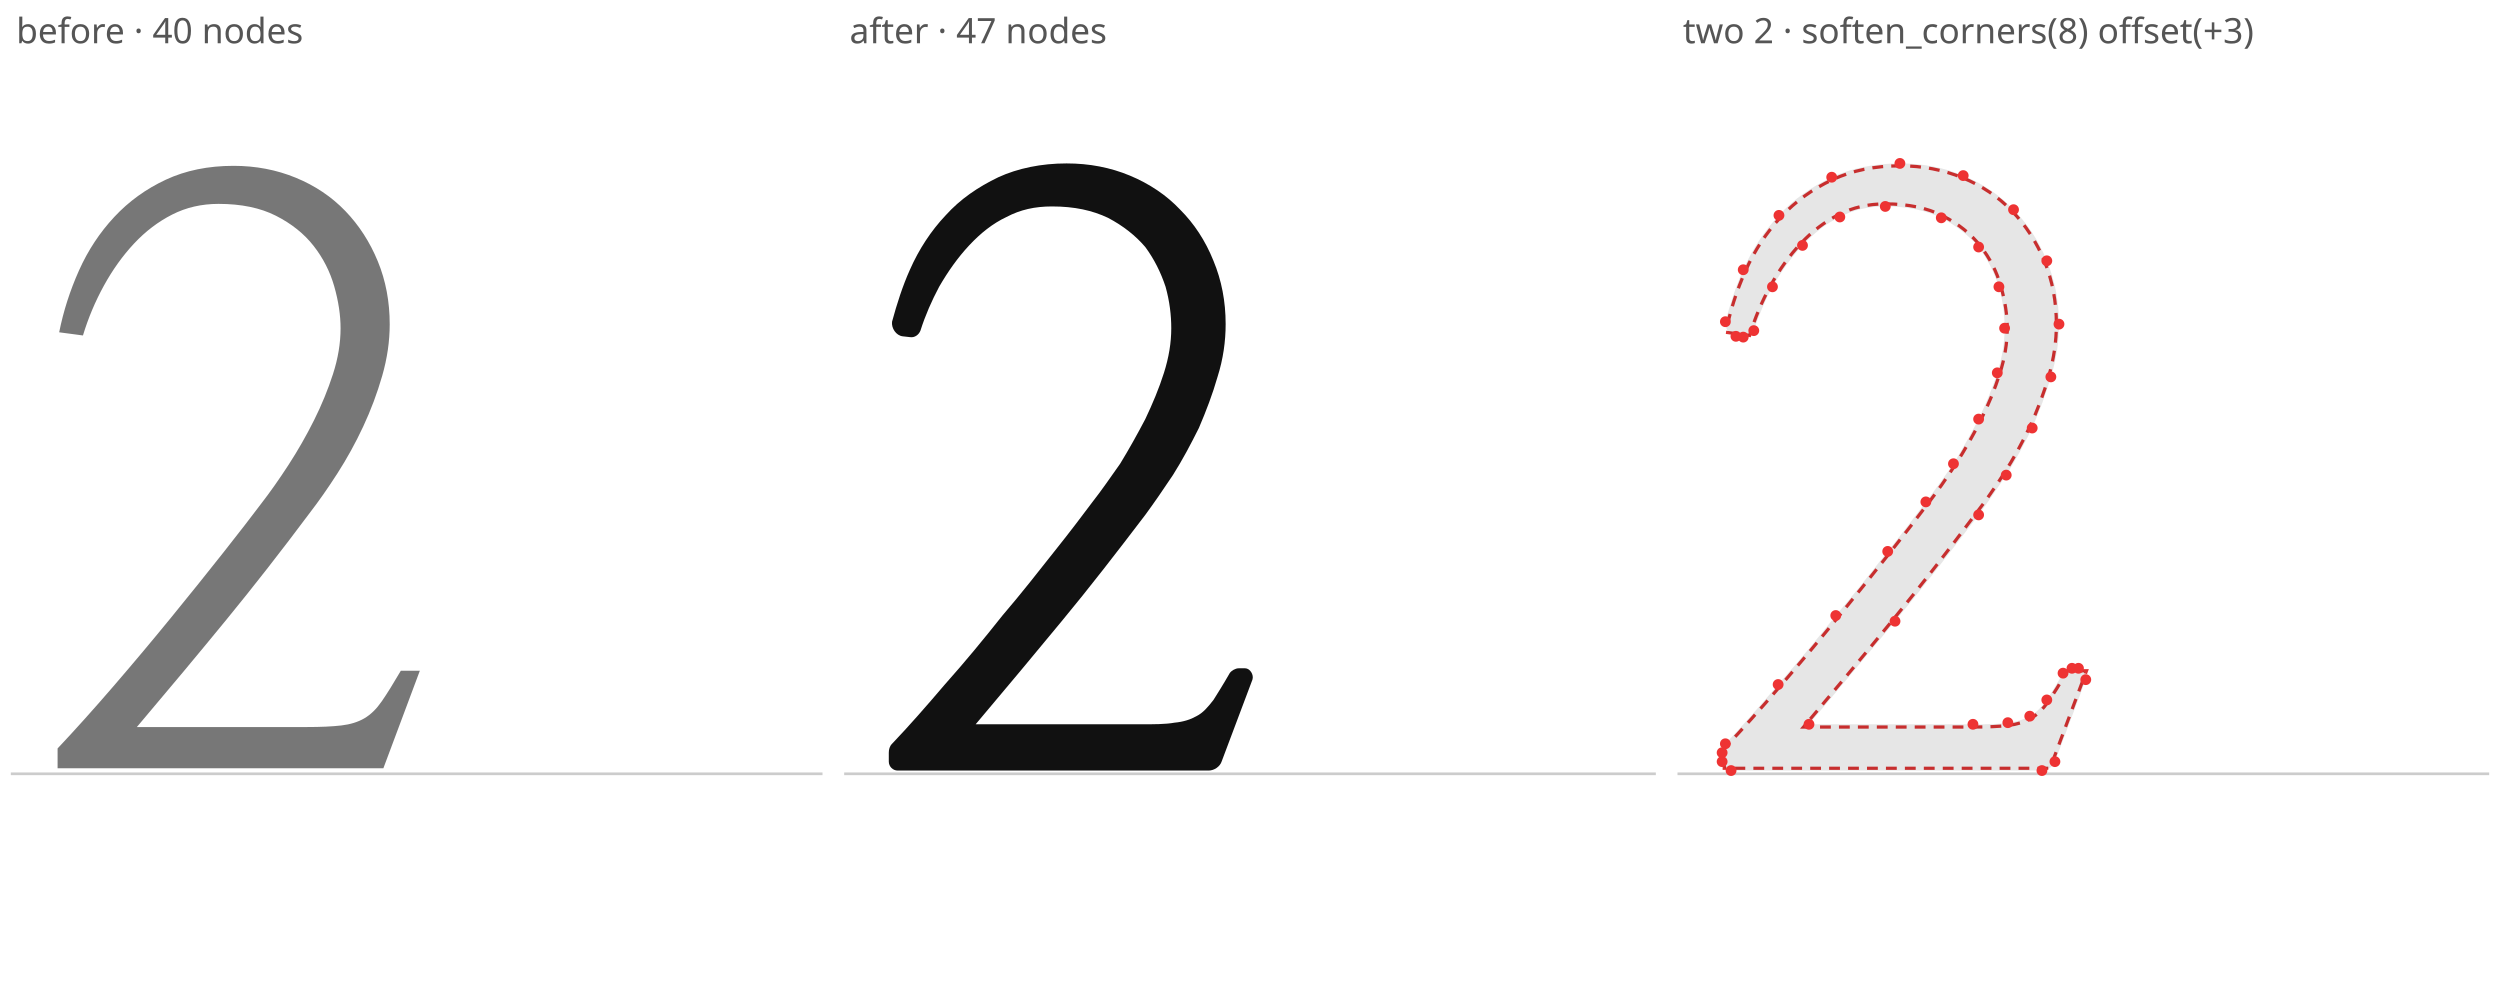
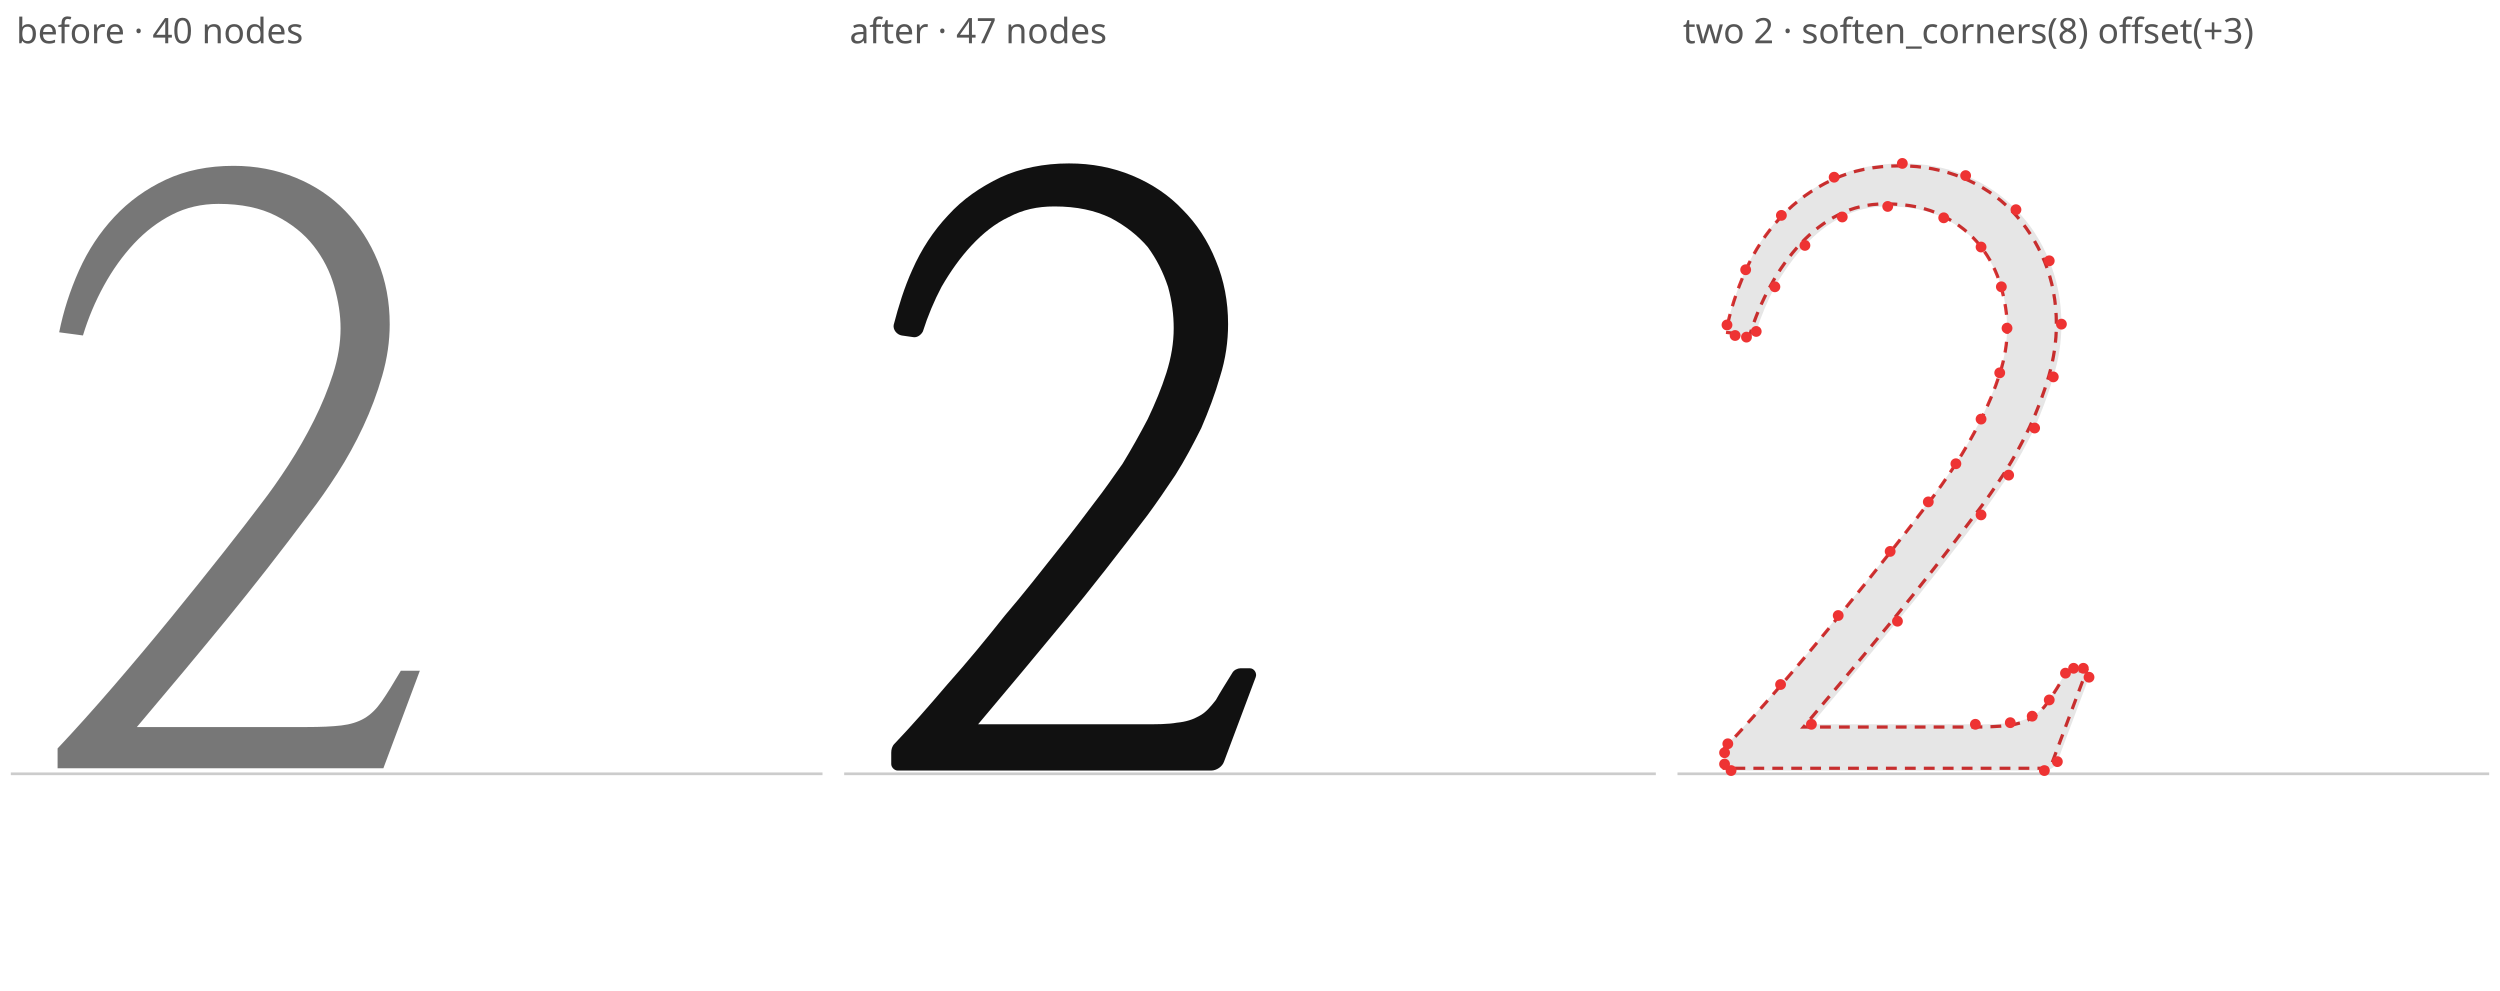
<svg xmlns="http://www.w3.org/2000/svg" width="924" height="366" viewBox="0 0 924 366" style="background:#fff">
  <g transform="translate(4,286.0)">
    <g transform="scale(0.3,-0.3)">
      <line x1="0" y1="0" x2="1000" y2="0" stroke="#ccc" stroke-width="3.333" />
      <path d="M126.465 107.91C102.051 79.59 79.102 54.036 57.617 31.25V6.836H458.984L503.906 126.953H480.469C471.354 111.328 463.542 98.796 457.031 89.355C450.521 79.915 443.359 72.917 435.547 68.359C427.734 63.802 418.294 60.872 407.227 59.57C396.159 58.268 381.836 57.617 364.258 57.617H155.273C194.987 104.492 231.771 148.6 265.625 189.941C299.479 231.283 333.659 275.065 368.164 321.289C379.232 335.612 390.625 351.888 402.344 370.117C414.062 388.346 424.642 407.552 434.082 427.734C443.522 447.917 451.335 468.75 457.52 490.234C463.704 511.719 466.797 532.878 466.797 553.711C466.797 581.706 461.914 607.585 452.148 631.348C442.383 655.111 429.036 675.781 412.109 693.359C395.182 710.938 374.837 724.609 351.074 734.375C327.311 744.141 301.758 749.023 274.414 749.023C243.164 749.023 215.332 743.327 190.918 731.934C166.504 720.54 145.345 705.241 127.441 686.035C109.538 666.829 95.052 644.857 83.984 620.117C72.917 595.378 64.779 569.987 59.57 543.945L88.867 540.039C95.378 561.523 104.004 582.031 114.746 601.562C125.488 621.094 137.858 638.346 151.855 653.32C165.853 668.294 181.478 680.176 198.73 688.965C215.983 697.754 235.026 702.148 255.859 702.148C283.854 702.148 307.454 697.266 326.66 687.5C345.866 677.734 361.328 665.365 373.047 650.391C384.766 635.417 393.229 618.815 398.438 600.586C403.646 582.357 406.25 565.104 406.25 548.828C406.25 530.599 403.158 511.882 396.973 492.676C390.788 473.47 382.975 454.427 373.535 435.547C364.095 416.667 353.678 398.438 342.285 380.859C330.892 363.281 319.661 347.331 308.594 333.008C296.875 317.383 281.25 297.201 261.719 272.461C242.188 247.721 220.866 221.191 197.754 192.871C174.642 164.551 150.879 136.23 126.465 107.91Z" fill="#777" stroke="none" />
    </g>
  </g>
  <text x="6" y="16" font-family="sans-serif" font-size="13" fill="#555">before · 40 nodes</text>
  <g transform="translate(312,286.0)">
    <g transform="scale(0.3,-0.3)">
      <line x1="0" y1="0" x2="1000" y2="0" stroke="#ccc" stroke-width="3.333" />
-       <path d="M59.0 37.0C56.0 34.0 55.0 30.0 55.0 26.0V15.0C55.0 9.0 60.0 4.0 66.0 4.0H449.0C456.0 4.0 463.0 9.0 465.0 15.0L503.0 116.0C505.0 122.0 500.0 130.0 494.0 130.0H486.0C482.0 130.0 477.0 127.0 475.0 124.0C467.0 110.0 460.0 99.0 455.0 91.0C448.0 82.0 442.0 75.0 434.0 71.0C427.0 67.0 418.0 64.0 407.0 63.0C396.0 61.0 382.0 61.0 364.0 61.0H162.0C200.0 106.0 235.0 148.0 268.0 188.0C302.0 229.0 336.0 273.0 371.0 319.0C382.0 334.0 393.0 350.0 405.0 368.0C417.0 387.0 427.0 406.0 437.0 426.0C446.0 447.0 454.0 468.0 460.0 489.0C467.0 511.0 470.0 533.0 470.0 554.0C470.0 582.0 465.0 608.0 455.0 632.0C445.0 657.0 431.0 678.0 414.0 695.0C397.0 713.0 376.0 727.0 352.0 737.0C328.0 747.0 302.0 752.0 274.0 752.0C243.0 752.0 214.0 746.0 190.0 735.0C165.0 723.0 143.0 708.0 125.0 688.0C107.0 669.0 92.0 646.0 81.0 621.0C72.0 601.0 65.0 579.0 59.0 557.0C58.0 549.0 64.0 540.0 72.0 539.0L81.0 538.0C87.0 537.0 92.0 541.0 94.0 546.0C100.0 565.0 108.0 583.0 117.0 600.0C128.0 619.0 140.0 636.0 154.0 651.0C168.0 666.0 183.0 678.0 200.0 686.0C217.0 695.0 235.0 699.0 256.0 699.0C284.0 699.0 306.0 694.0 325.0 685.0C344.0 675.0 359.0 663.0 371.0 649.0C382.0 634.0 390.0 618.0 396.0 600.0C401.0 582.0 403.0 565.0 403.0 549.0C403.0 531.0 400.0 513.0 394.0 494.0C388.0 475.0 380.0 456.0 371.0 437.0C361.0 418.0 351.0 400.0 340.0 382.0C328.0 365.0 317.0 349.0 306.0 335.0C294.0 319.0 279.0 299.0 259.0 274.0C240.0 250.0 219.0 223.0 195.0 195.0C172.0 166.0 149.0 138.0 124.0 110.0C101.0 83.0 80.0 59.0 59.0 37.0Z" fill="#111" stroke="none" />
+       <path d="M62.0 37.0C59.0 34.0 58.0 30.0 58.0 26.0V12.0C58.0 8.0 62.0 4.0 66.0 4.0H452.0C459.0 4.0 466.0 9.0 468.0 15.0L507.0 119.0C509.0 124.0 505.0 130.0 500.0 130.0H488.0C485.0 130.0 480.0 128.0 478.0 124.0C470.0 111.0 463.0 100.0 458.0 91.0C451.0 82.0 445.0 75.0 437.0 71.0C430.0 67.0 421.0 64.0 410.0 63.0C399.0 61.0 385.0 61.0 367.0 61.0H165.0C203.0 106.0 238.0 148.0 271.0 188.0C305.0 229.0 339.0 273.0 374.0 319.0C385.0 334.0 396.0 350.0 408.0 368.0C420.0 387.0 430.0 406.0 440.0 426.0C449.0 447.0 457.0 468.0 463.0 489.0C470.0 511.0 473.0 533.0 473.0 554.0C473.0 582.0 468.0 608.0 458.0 632.0C448.0 657.0 434.0 678.0 417.0 695.0C400.0 713.0 379.0 727.0 355.0 737.0C331.0 747.0 305.0 752.0 277.0 752.0C246.0 752.0 217.0 746.0 193.0 735.0C168.0 723.0 146.0 708.0 128.0 688.0C110.0 669.0 95.0 646.0 84.0 621.0C74.0 599.0 67.0 576.0 61.0 553.0C60.0 547.0 65.0 541.0 71.0 540.0L85.0 538.0C90.0 537.0 95.0 541.0 97.0 545.0C103.0 564.0 111.0 583.0 120.0 600.0C131.0 619.0 143.0 636.0 157.0 651.0C171.0 666.0 186.0 678.0 203.0 686.0C220.0 695.0 238.0 699.0 259.0 699.0C287.0 699.0 309.0 694.0 328.0 685.0C347.0 675.0 362.0 663.0 374.0 649.0C385.0 634.0 393.0 618.0 399.0 600.0C404.0 582.0 406.0 565.0 406.0 549.0C406.0 531.0 403.0 513.0 397.0 494.0C391.0 475.0 383.0 456.0 374.0 437.0C364.0 418.0 354.0 400.0 343.0 382.0C331.0 365.0 320.0 349.0 309.0 335.0C297.0 319.0 282.0 299.0 262.0 274.0C243.0 250.0 222.0 223.0 198.0 195.0C175.0 166.0 152.0 138.0 127.0 110.0C104.0 83.0 83.0 59.0 62.0 37.0Z" fill="#111" stroke="none" />
    </g>
  </g>
  <text x="314" y="16" font-family="sans-serif" font-size="13" fill="#555">after · 47 nodes</text>
  <g transform="translate(620,286.0)">
    <g transform="scale(0.3,-0.3)">
      <line x1="0" y1="0" x2="1000" y2="0" stroke="#ccc" stroke-width="3.333" />
      <path d="M126.465 107.91C102.051 79.59 79.102 54.036 57.617 31.25V6.836H458.984L503.906 126.953H480.469C471.354 111.328 463.542 98.796 457.031 89.355C450.521 79.915 443.359 72.917 435.547 68.359C427.734 63.802 418.294 60.872 407.227 59.57C396.159 58.268 381.836 57.617 364.258 57.617H155.273C194.987 104.492 231.771 148.6 265.625 189.941C299.479 231.283 333.659 275.065 368.164 321.289C379.232 335.612 390.625 351.888 402.344 370.117C414.062 388.346 424.642 407.552 434.082 427.734C443.522 447.917 451.335 468.75 457.52 490.234C463.704 511.719 466.797 532.878 466.797 553.711C466.797 581.706 461.914 607.585 452.148 631.348C442.383 655.111 429.036 675.781 412.109 693.359C395.182 710.938 374.837 724.609 351.074 734.375C327.311 744.141 301.758 749.023 274.414 749.023C243.164 749.023 215.332 743.327 190.918 731.934C166.504 720.54 145.345 705.241 127.441 686.035C109.538 666.829 95.052 644.857 83.984 620.117C72.917 595.378 64.779 569.987 59.57 543.945L88.867 540.039C95.378 561.523 104.004 582.031 114.746 601.562C125.488 621.094 137.858 638.346 151.855 653.32C165.853 668.294 181.478 680.176 198.73 688.965C215.983 697.754 235.026 702.148 255.859 702.148C283.854 702.148 307.454 697.266 326.66 687.5C345.866 677.734 361.328 665.365 373.047 650.391C384.766 635.417 393.229 618.815 398.438 600.586C403.646 582.357 406.25 565.104 406.25 548.828C406.25 530.599 403.158 511.882 396.973 492.676C390.788 473.47 382.975 454.427 373.535 435.547C364.095 416.667 353.678 398.438 342.285 380.859C330.892 363.281 319.661 347.331 308.594 333.008C296.875 317.383 281.25 297.201 261.719 272.461C242.188 247.721 220.866 221.191 197.754 192.871C174.642 164.551 150.879 136.23 126.465 107.91Z" fill="none" stroke="#d33" stroke-width="4.0" stroke-dasharray="13.333,10.0" />
-       <path d="M59.0 37.0C56.0 34.0 55.0 30.0 55.0 26.0V15.0C55.0 9.0 60.0 4.0 66.0 4.0H449.0C456.0 4.0 463.0 9.0 465.0 15.0L503.0 116.0C505.0 122.0 500.0 130.0 494.0 130.0H486.0C482.0 130.0 477.0 127.0 475.0 124.0C467.0 110.0 460.0 99.0 455.0 91.0C448.0 82.0 442.0 75.0 434.0 71.0C427.0 67.0 418.0 64.0 407.0 63.0C396.0 61.0 382.0 61.0 364.0 61.0H162.0C200.0 106.0 235.0 148.0 268.0 188.0C302.0 229.0 336.0 273.0 371.0 319.0C382.0 334.0 393.0 350.0 405.0 368.0C417.0 387.0 427.0 406.0 437.0 426.0C446.0 447.0 454.0 468.0 460.0 489.0C467.0 511.0 470.0 533.0 470.0 554.0C470.0 582.0 465.0 608.0 455.0 632.0C445.0 657.0 431.0 678.0 414.0 695.0C397.0 713.0 376.0 727.0 352.0 737.0C328.0 747.0 302.0 752.0 274.0 752.0C243.0 752.0 214.0 746.0 190.0 735.0C165.0 723.0 143.0 708.0 125.0 688.0C107.0 669.0 92.0 646.0 81.0 621.0C72.0 601.0 65.0 579.0 59.0 557.0C58.0 549.0 64.0 540.0 72.0 539.0L81.0 538.0C87.0 537.0 92.0 541.0 94.0 546.0C100.0 565.0 108.0 583.0 117.0 600.0C128.0 619.0 140.0 636.0 154.0 651.0C168.0 666.0 183.0 678.0 200.0 686.0C217.0 695.0 235.0 699.0 256.0 699.0C284.0 699.0 306.0 694.0 325.0 685.0C344.0 675.0 359.0 663.0 371.0 649.0C382.0 634.0 390.0 618.0 396.0 600.0C401.0 582.0 403.0 565.0 403.0 549.0C403.0 531.0 400.0 513.0 394.0 494.0C388.0 475.0 380.0 456.0 371.0 437.0C361.0 418.0 351.0 400.0 340.0 382.0C328.0 365.0 317.0 349.0 306.0 335.0C294.0 319.0 279.0 299.0 259.0 274.0C240.0 250.0 219.0 223.0 195.0 195.0C172.0 166.0 149.0 138.0 124.0 110.0C101.0 83.0 80.0 59.0 59.0 37.0Z" fill="rgba(0,0,0,0.10)" stroke="none" />
-       <circle cx="59.0" cy="37.0" r="6.667" fill="#e33" />
-       <circle cx="55.0" cy="26.0" r="6.667" fill="#e33" />
-       <circle cx="55.0" cy="15.0" r="6.667" fill="#e33" />
+       <path d="M62.0 37.0C59.0 34.0 58.0 30.0 58.0 26.0V12.0C58.0 8.0 62.0 4.0 66.0 4.0H452.0C459.0 4.0 466.0 9.0 468.0 15.0L507.0 119.0C509.0 124.0 505.0 130.0 500.0 130.0H488.0C485.0 130.0 480.0 128.0 478.0 124.0C470.0 111.0 463.0 100.0 458.0 91.0C451.0 82.0 445.0 75.0 437.0 71.0C430.0 67.0 421.0 64.0 410.0 63.0C399.0 61.0 385.0 61.0 367.0 61.0H165.0C203.0 106.0 238.0 148.0 271.0 188.0C305.0 229.0 339.0 273.0 374.0 319.0C385.0 334.0 396.0 350.0 408.0 368.0C420.0 387.0 430.0 406.0 440.0 426.0C449.0 447.0 457.0 468.0 463.0 489.0C470.0 511.0 473.0 533.0 473.0 554.0C473.0 582.0 468.0 608.0 458.0 632.0C448.0 657.0 434.0 678.0 417.0 695.0C400.0 713.0 379.0 727.0 355.0 737.0C331.0 747.0 305.0 752.0 277.0 752.0C246.0 752.0 217.0 746.0 193.0 735.0C168.0 723.0 146.0 708.0 128.0 688.0C110.0 669.0 95.0 646.0 84.0 621.0C74.0 599.0 67.0 576.0 61.0 553.0C60.0 547.0 65.0 541.0 71.0 540.0L85.0 538.0C90.0 537.0 95.0 541.0 97.0 545.0C103.0 564.0 111.0 583.0 120.0 600.0C131.0 619.0 143.0 636.0 157.0 651.0C171.0 666.0 186.0 678.0 203.0 686.0C220.0 695.0 238.0 699.0 259.0 699.0C287.0 699.0 309.0 694.0 328.0 685.0C347.0 675.0 362.0 663.0 374.0 649.0C385.0 634.0 393.0 618.0 399.0 600.0C404.0 582.0 406.0 565.0 406.0 549.0C406.0 531.0 403.0 513.0 397.0 494.0C391.0 475.0 383.0 456.0 374.0 437.0C364.0 418.0 354.0 400.0 343.0 382.0C331.0 365.0 320.0 349.0 309.0 335.0C297.0 319.0 282.0 299.0 262.0 274.0C243.0 250.0 222.0 223.0 198.0 195.0C175.0 166.0 152.0 138.0 127.0 110.0C104.0 83.0 83.0 59.0 62.0 37.0Z" fill="rgba(0,0,0,0.10)" stroke="none" />
+       <circle cx="62.0" cy="37.0" r="6.667" fill="#e33" />
+       <circle cx="58.0" cy="26.0" r="6.667" fill="#e33" />
+       <circle cx="58.0" cy="12.0" r="6.667" fill="#e33" />
      <circle cx="66.0" cy="4.0" r="6.667" fill="#e33" />
-       <circle cx="449.0" cy="4.0" r="6.667" fill="#e33" />
-       <circle cx="465.0" cy="15.0" r="6.667" fill="#e33" />
-       <circle cx="503.0" cy="116.0" r="6.667" fill="#e33" />
-       <circle cx="494.0" cy="130.0" r="6.667" fill="#e33" />
-       <circle cx="486.0" cy="130.0" r="6.667" fill="#e33" />
-       <circle cx="475.0" cy="124.0" r="6.667" fill="#e33" />
-       <circle cx="455.0" cy="91.0" r="6.667" fill="#e33" />
-       <circle cx="434.0" cy="71.0" r="6.667" fill="#e33" />
-       <circle cx="407.0" cy="63.0" r="6.667" fill="#e33" />
-       <circle cx="364.0" cy="61.0" r="6.667" fill="#e33" />
-       <circle cx="162.0" cy="61.0" r="6.667" fill="#e33" />
-       <circle cx="268.0" cy="188.0" r="6.667" fill="#e33" />
-       <circle cx="371.0" cy="319.0" r="6.667" fill="#e33" />
-       <circle cx="405.0" cy="368.0" r="6.667" fill="#e33" />
-       <circle cx="437.0" cy="426.0" r="6.667" fill="#e33" />
-       <circle cx="460.0" cy="489.0" r="6.667" fill="#e33" />
-       <circle cx="470.0" cy="554.0" r="6.667" fill="#e33" />
-       <circle cx="455.0" cy="632.0" r="6.667" fill="#e33" />
-       <circle cx="414.0" cy="695.0" r="6.667" fill="#e33" />
-       <circle cx="352.0" cy="737.0" r="6.667" fill="#e33" />
-       <circle cx="274.0" cy="752.0" r="6.667" fill="#e33" />
-       <circle cx="190.0" cy="735.0" r="6.667" fill="#e33" />
-       <circle cx="125.0" cy="688.0" r="6.667" fill="#e33" />
-       <circle cx="81.0" cy="621.0" r="6.667" fill="#e33" />
-       <circle cx="59.0" cy="557.0" r="6.667" fill="#e33" />
-       <circle cx="72.0" cy="539.0" r="6.667" fill="#e33" />
-       <circle cx="81.0" cy="538.0" r="6.667" fill="#e33" />
-       <circle cx="94.0" cy="546.0" r="6.667" fill="#e33" />
-       <circle cx="117.0" cy="600.0" r="6.667" fill="#e33" />
-       <circle cx="154.0" cy="651.0" r="6.667" fill="#e33" />
-       <circle cx="200.0" cy="686.0" r="6.667" fill="#e33" />
-       <circle cx="256.0" cy="699.0" r="6.667" fill="#e33" />
-       <circle cx="325.0" cy="685.0" r="6.667" fill="#e33" />
-       <circle cx="371.0" cy="649.0" r="6.667" fill="#e33" />
-       <circle cx="396.0" cy="600.0" r="6.667" fill="#e33" />
-       <circle cx="403.0" cy="549.0" r="6.667" fill="#e33" />
-       <circle cx="394.0" cy="494.0" r="6.667" fill="#e33" />
-       <circle cx="371.0" cy="437.0" r="6.667" fill="#e33" />
-       <circle cx="340.0" cy="382.0" r="6.667" fill="#e33" />
-       <circle cx="306.0" cy="335.0" r="6.667" fill="#e33" />
-       <circle cx="259.0" cy="274.0" r="6.667" fill="#e33" />
-       <circle cx="195.0" cy="195.0" r="6.667" fill="#e33" />
-       <circle cx="124.0" cy="110.0" r="6.667" fill="#e33" />
+       <circle cx="452.0" cy="4.0" r="6.667" fill="#e33" />
+       <circle cx="468.0" cy="15.0" r="6.667" fill="#e33" />
+       <circle cx="507.0" cy="119.0" r="6.667" fill="#e33" />
+       <circle cx="500.0" cy="130.0" r="6.667" fill="#e33" />
+       <circle cx="488.0" cy="130.0" r="6.667" fill="#e33" />
+       <circle cx="478.0" cy="124.0" r="6.667" fill="#e33" />
+       <circle cx="458.0" cy="91.0" r="6.667" fill="#e33" />
+       <circle cx="437.0" cy="71.0" r="6.667" fill="#e33" />
+       <circle cx="410.0" cy="63.0" r="6.667" fill="#e33" />
+       <circle cx="367.0" cy="61.0" r="6.667" fill="#e33" />
+       <circle cx="165.0" cy="61.0" r="6.667" fill="#e33" />
+       <circle cx="271.0" cy="188.0" r="6.667" fill="#e33" />
+       <circle cx="374.0" cy="319.0" r="6.667" fill="#e33" />
+       <circle cx="408.0" cy="368.0" r="6.667" fill="#e33" />
+       <circle cx="440.0" cy="426.0" r="6.667" fill="#e33" />
+       <circle cx="463.0" cy="489.0" r="6.667" fill="#e33" />
+       <circle cx="473.0" cy="554.0" r="6.667" fill="#e33" />
+       <circle cx="458.0" cy="632.0" r="6.667" fill="#e33" />
+       <circle cx="417.0" cy="695.0" r="6.667" fill="#e33" />
+       <circle cx="355.0" cy="737.0" r="6.667" fill="#e33" />
+       <circle cx="277.0" cy="752.0" r="6.667" fill="#e33" />
+       <circle cx="193.0" cy="735.0" r="6.667" fill="#e33" />
+       <circle cx="128.0" cy="688.0" r="6.667" fill="#e33" />
+       <circle cx="84.0" cy="621.0" r="6.667" fill="#e33" />
+       <circle cx="61.0" cy="553.0" r="6.667" fill="#e33" />
+       <circle cx="71.0" cy="540.0" r="6.667" fill="#e33" />
+       <circle cx="85.0" cy="538.0" r="6.667" fill="#e33" />
+       <circle cx="97.0" cy="545.0" r="6.667" fill="#e33" />
+       <circle cx="120.0" cy="600.0" r="6.667" fill="#e33" />
+       <circle cx="157.0" cy="651.0" r="6.667" fill="#e33" />
+       <circle cx="203.0" cy="686.0" r="6.667" fill="#e33" />
+       <circle cx="259.0" cy="699.0" r="6.667" fill="#e33" />
+       <circle cx="328.0" cy="685.0" r="6.667" fill="#e33" />
+       <circle cx="374.0" cy="649.0" r="6.667" fill="#e33" />
+       <circle cx="399.0" cy="600.0" r="6.667" fill="#e33" />
+       <circle cx="406.0" cy="549.0" r="6.667" fill="#e33" />
+       <circle cx="397.0" cy="494.0" r="6.667" fill="#e33" />
+       <circle cx="374.0" cy="437.0" r="6.667" fill="#e33" />
+       <circle cx="343.0" cy="382.0" r="6.667" fill="#e33" />
+       <circle cx="309.0" cy="335.0" r="6.667" fill="#e33" />
+       <circle cx="262.0" cy="274.0" r="6.667" fill="#e33" />
+       <circle cx="198.0" cy="195.0" r="6.667" fill="#e33" />
+       <circle cx="127.0" cy="110.0" r="6.667" fill="#e33" />
    </g>
  </g>
  <text x="622" y="16" font-family="sans-serif" font-size="13" fill="#555">two 2 · soften_corners(8) offset(+3)</text>
</svg>
